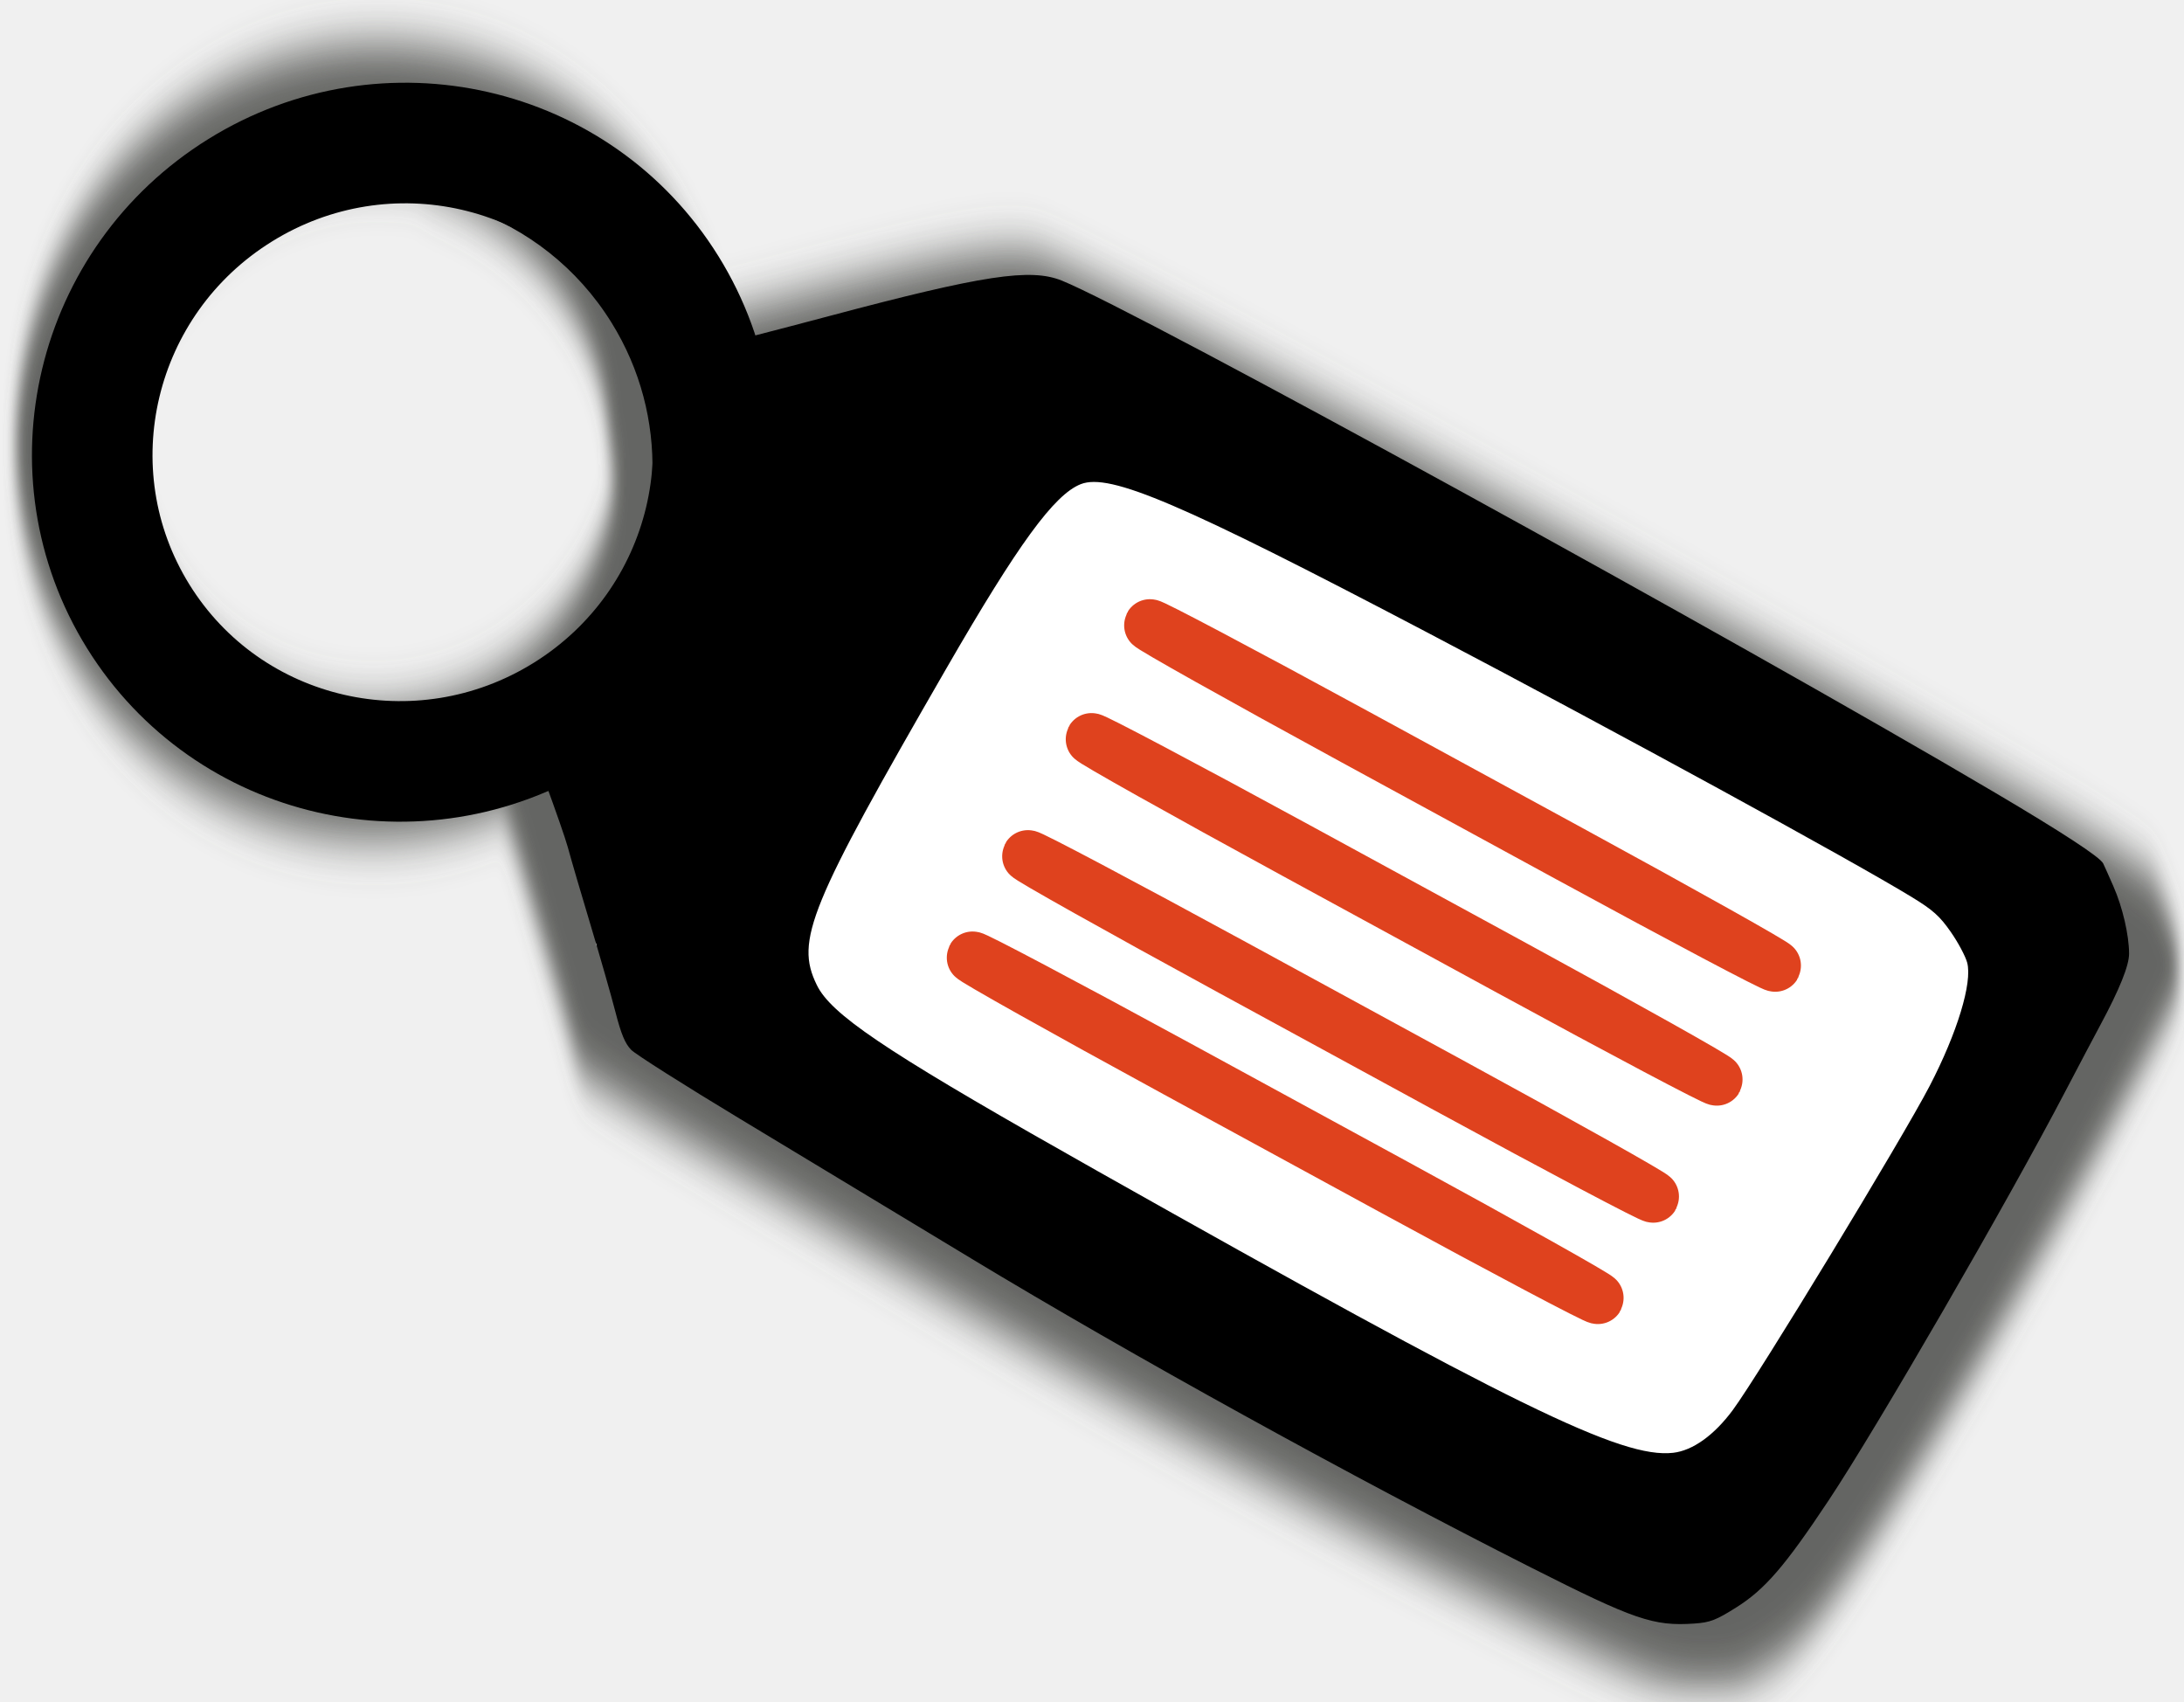
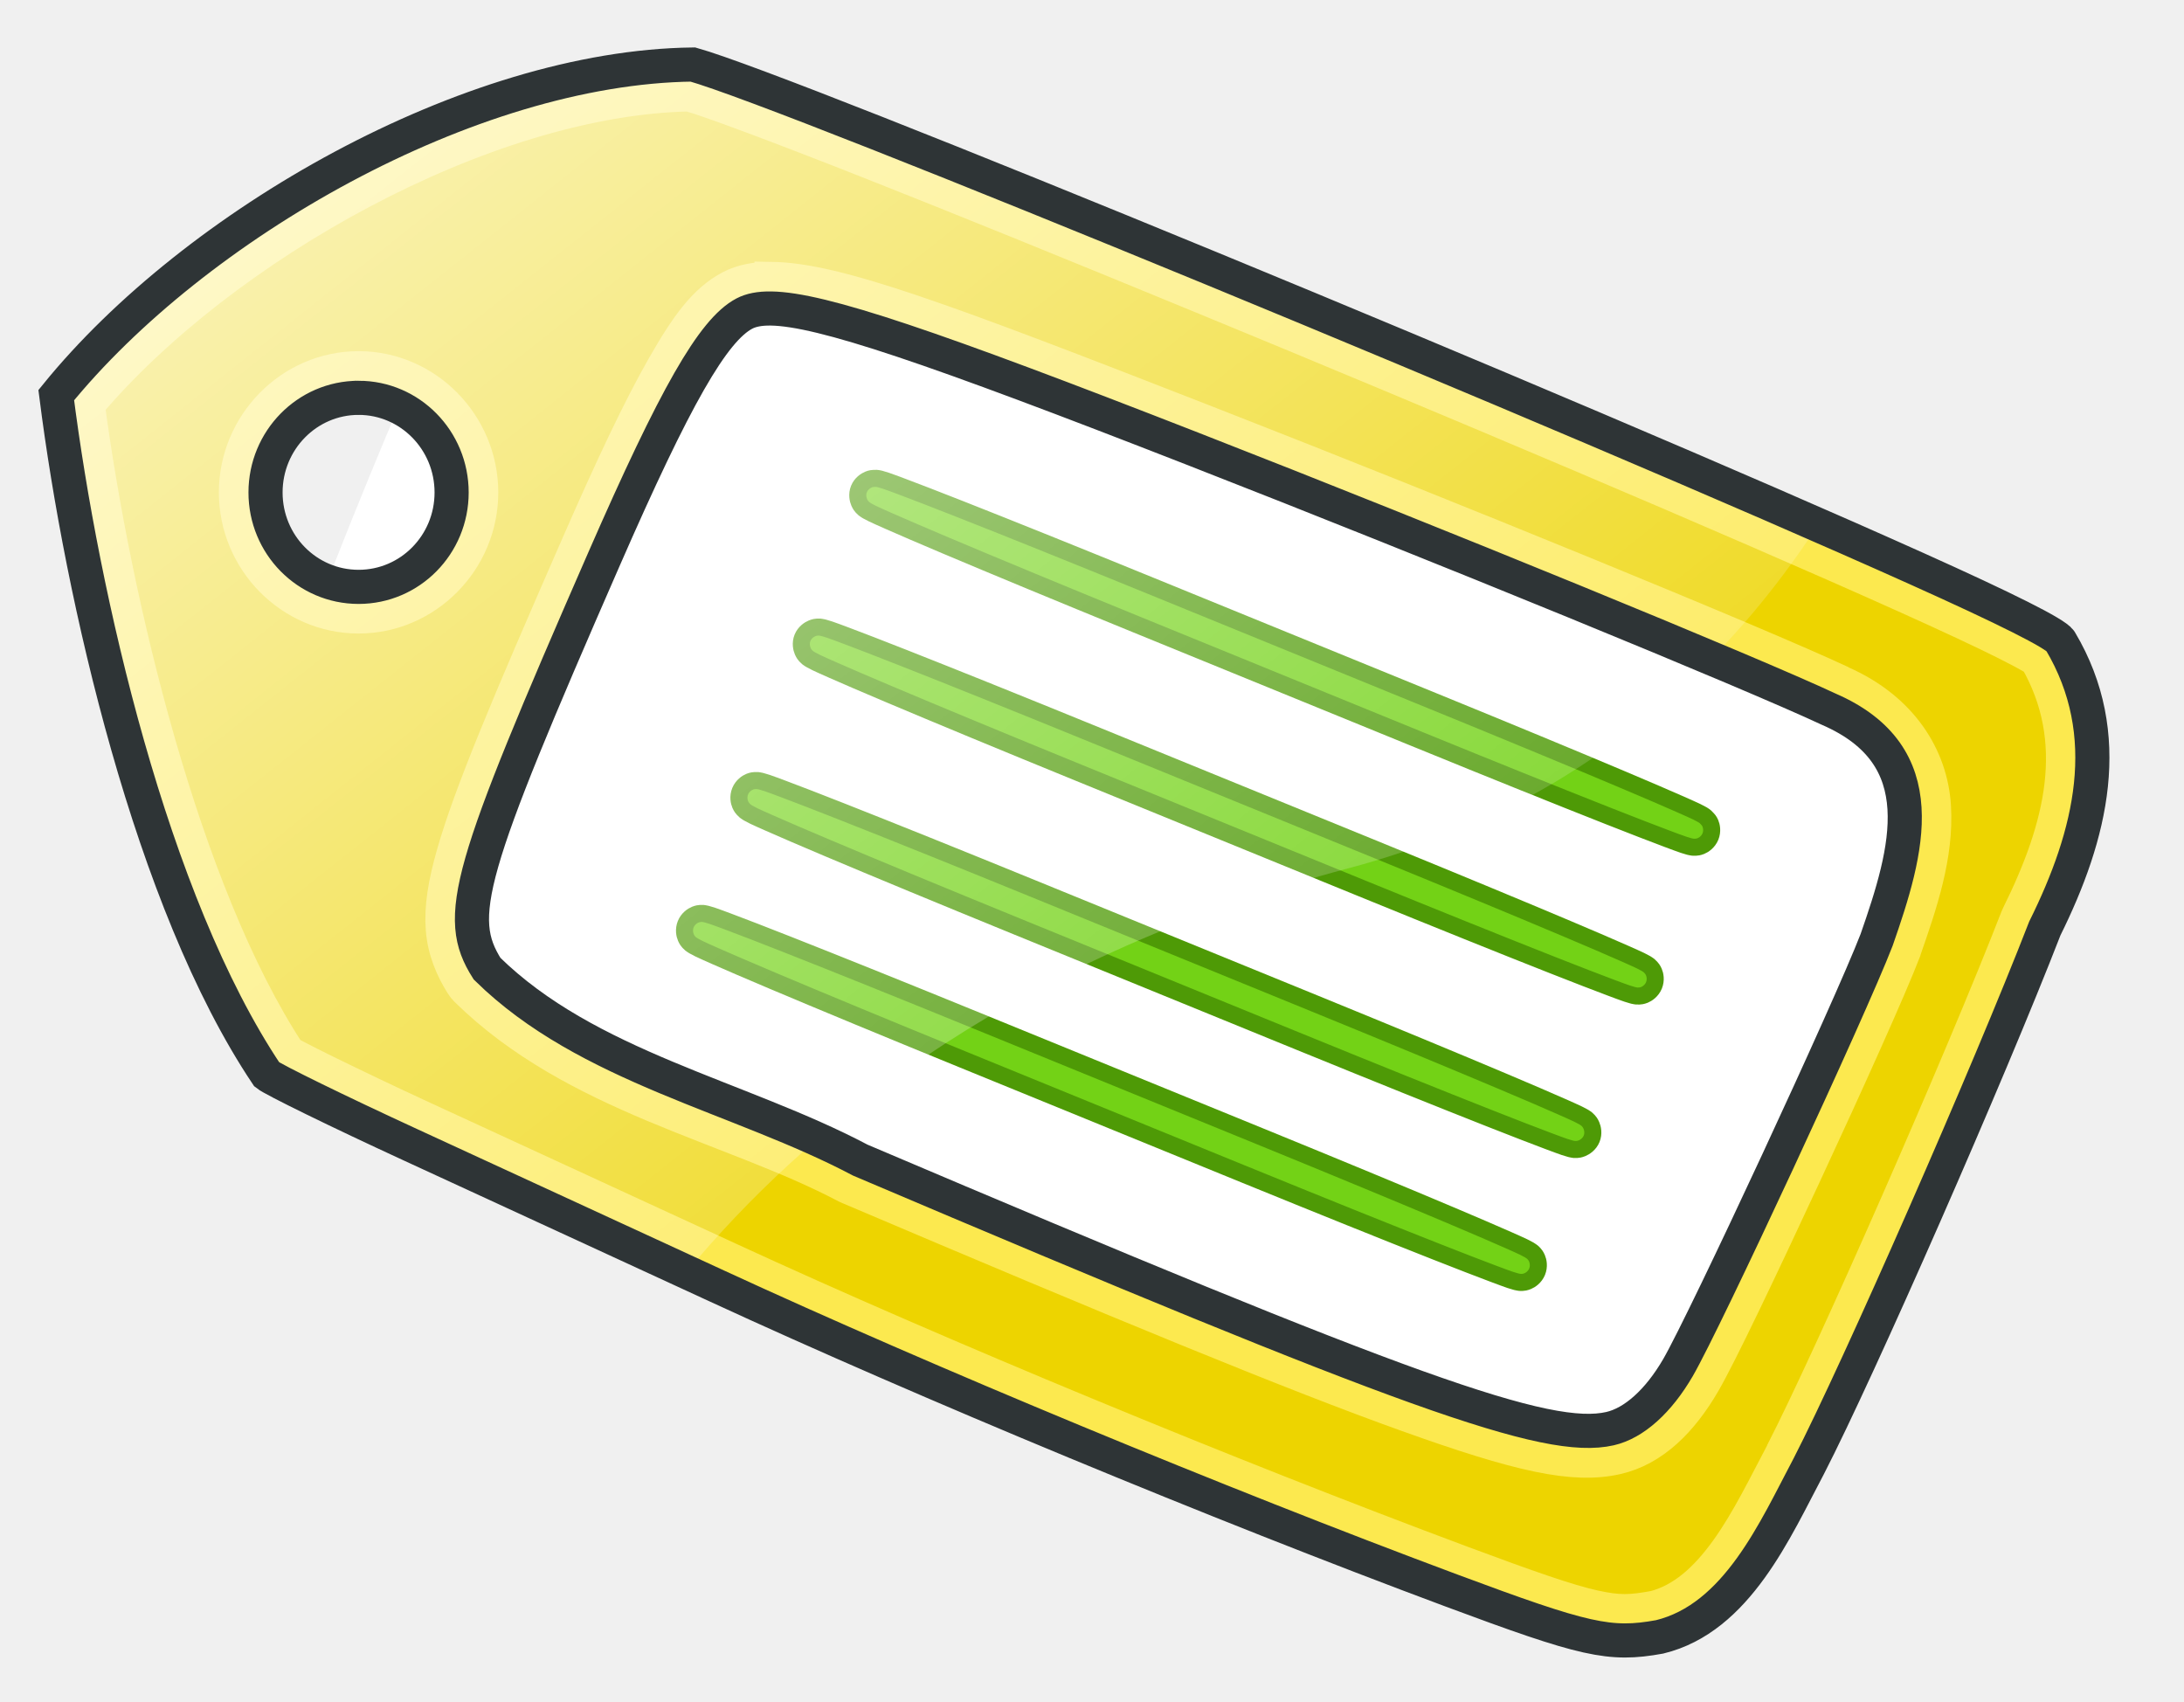
- <svg xmlns="http://www.w3.org/2000/svg" id="svg2" version="1.1" width="256" height="199.454">
+ <svg xmlns="http://www.w3.org/2000/svg" xmlns:xlink="http://www.w3.org/1999/xlink" id="svg2" version="1.1" width="256" height="199.454">
  <defs id="defs6">
    <filter id="filter3628">
      <feGaussianBlur stdDeviation="2.104" id="feGaussianBlur3630" />
    </filter>
+     <linearGradient xlink:href="#linearGradient22751" id="linearGradient22757" x1="-21.236" y1="-68.734" x2="153.487" y2="151.531" gradientUnits="userSpaceOnUse" gradientTransform="matrix(-0.5272829,0.8496898,-0.8496898,-0.5272829,261.529,68.46829)" />
+     <linearGradient id="linearGradient22751">
+       <stop style="stop-color:#ffffff;stop-opacity:1" offset="0" id="stop22753" />
+       <stop style="stop-color:#ffffff;stop-opacity:0" offset="1" id="stop22755" />
+     </linearGradient>
+     <clipPath clipPathUnits="userSpaceOnUse" id="clipPath23357">
+       <path style="fill:#edd400;fill-opacity:1;stroke:none" d="m 225.708,102.236 c 13.555,-22.434 14.859,-59.498 6.423,-83.84 C 210.494,8.495 175.815,-3.465 151.457,-2.612 150.586,-2.311 143.416,2.177 135.549,7.376 127.683,12.575 112.848,22.376 102.587,29.142 80.118,43.958 49.956,65.604 26.868,83.478 13.611,93.741 11.566,95.82 9.379,101.348 c -2.913,8.877 3.555,18.165 7.793,25.432 6.54,10.908 28.074,42.276 38.948,56.718 6.438,10.386 14.854,19.07 27.668,19.303 1.043,-0.02 6.549,-3.406 16.12,-9.857 C 136.535,168.257 216.894,110.324 225.708,102.236 z M 213.18,48.342 c -3.179,5.122 -9.978,6.644 -15.177,3.417 -5.199,-3.226 -6.828,-9.978 -3.649,-15.1 3.179,-5.122 9.952,-6.66 15.15,-3.434 5.199,3.226 6.854,9.994 3.676,15.116 z" id="path23359" />
+     </clipPath>
  </defs>
  <g id="g2821" transform="matrix(-0.5272829,-0.8496898,0.8496898,-0.5272829,113.3617,253.2518)">
-     <g id="g3620" transform="matrix(1.04266,0,0,1.04266,-73.83381,75.74226)" style="opacity:0.896;filter:url(#filter3628)">
-       <path style="fill:#555753;fill-opacity:1;stroke:none" d="m 242.75,-49.35 c -1.475,-0.007 -1.693,1.031 -3.481,7.602 -1.001,3.678 -2.234,6.499 -2.842,6.495 -0.963,-0.005 -12.937,-2.487 -15.02,-3.112 -1.407,-0.422 -5.636,-1.595 -9.399,-2.608 -3.762,-1.013 -8.421,-2.337 -10.346,-2.94 -2.622,-0.822 -3.841,-1.014 -4.847,-0.787 -0.738,0.166 -6.974,3.181 -13.864,6.704 -6.89,3.523 -19.875,10.154 -28.86,14.738 -19.674,10.036 -46.266,24.949 -66.725,37.422 -11.747,7.162 -13.594,8.669 -15.882,12.978 -0.902,1.7 -1.04,2.425 -1.021,5.314 0.027,4.033 1.116,7.52 5.056,16.14 4.34,9.492 19.057,37.028 26.609,49.798 1.793,3.031 3.837,6.532 4.552,7.775 2.426,4.218 4.237,6.686 5.45,7.43 1.917,1.176 5.121,2.261 7.799,2.645 1.358,0.195 2.701,0.379 2.989,0.406 0.852,0.079 5.655,-2.155 14.049,-6.545 32.121,-16.796 102.926,-56.737 110.851,-62.53 3.264,-2.386 5.52,-7.631 11.035,-25.748 1.944,-6.387 3.81,-12.347 4.146,-13.249 l 0.603,-1.636 3.801,-0.258 c 11.502,-0.778 19.684,-5.598 25.083,-14.799 -5.61,4.544 -12.75,7.27 -20.532,7.27 -6.611,0 -12.758,-1.974 -17.899,-5.351 -3.276,2.154 -8.783,0.069 -10.653,-4.047 -0.843,-1.856 -0.939,-5.047 -0.308,-7.984 -2.417,-4.558 -3.789,-9.748 -3.789,-15.266 0,-5.736 1.475,-11.136 4.072,-15.82 -0.225,-0.024 -0.446,-0.036 -0.627,-0.037 z m -51.827,27.568 c 0.284,-0.005 0.558,0.011 0.812,0.037 5.862,0.602 8.448,4.176 23.976,33.153 8.102,15.12 10.851,21.906 10.235,25.256 -0.675,3.671 -8.255,8.986 -36.819,25.797 -22.147,13.034 -50.163,28.905 -57.609,32.649 -2.587,1.301 -3.632,1.61 -5.929,1.735 -1.536,0.083 -3.414,-0.04 -4.17,-0.271 -2.366,-0.722 -6.493,-5.42 -10.161,-11.588 -3.61,-6.07 -18.612,-35.646 -20.519,-40.448 -1.384,-3.484 -1.589,-6.63 -0.578,-8.759 2.657,-5.599 14.716,-13.161 64.892,-40.707 23.629,-12.972 31.612,-16.774 35.872,-16.853 z" id="path2818-8" />
-       <path style="fill:none;stroke:#555753;stroke-width:47.829;stroke-miterlimit:4;stroke-opacity:1;stroke-dasharray:none" id="path3609-5" d="m -143.131,-25.805 a 122.292,123.496 0 1 1 -244.585,0 122.292,123.496 0 1 1 244.585,0 z" transform="matrix(0.2959231,0.01286432,0.01286432,0.2831759,348.9657,-16.5074)" />
+     <rect style="fill:#ffffff;fill-opacity:1;stroke:none" id="rect2822" width="194.538" height="105.748" x="-138.698" y="-203.243" transform="matrix(-0.8104908,0.5857514,-0.591508,-0.8062991,0,0)" rx="3.471" ry="104.507" />
+     <path style="fill:#edd400;fill-opacity:1;stroke:none" d="m 225.708,102.236 c 13.555,-22.434 14.859,-59.498 6.423,-83.84 -21.638,-9.901 -56.316,-21.861 -80.674,-21.008 -0.871,0.302 -8.041,4.789 -15.908,9.988 C 127.683,12.575 112.848,22.376 102.587,29.142 80.118,43.958 49.956,65.604 26.868,83.478 13.611,93.741 11.566,95.82 9.379,101.348 c -2.913,8.877 3.555,18.165 7.793,25.432 6.54,10.908 28.074,42.276 38.948,56.718 6.438,10.386 14.854,19.07 27.668,19.303 1.043,-0.02 6.549,-3.406 16.12,-9.857 C 136.535,168.257 216.894,110.324 225.708,102.236 z m -29.124,-7.297 c -3.19,4.973 -13.701,13.595 -39.958,33.276 -25.057,18.782 -56.823,41.778 -65.334,47.32 -11.205,7.755 -18.908,-0.825 -25.918,-9.5 -5.193,-6.862 -27.355,-40.655 -30.315,-46.212 -2.147,-4.032 -2.814,-7.829 -1.879,-10.544 2.46,-7.14 16.037,-17.926 73.074,-58.074 13.877,-8.115 26.132,-21.449 42.134,-25.343 7.181,-0.064 10.816,3.933 33.541,36.923 11.858,17.214 16.091,25.046 15.798,29.186 -0.06,0.851 -0.407,1.821 -1.143,2.968 z m 16.596,-46.597 c -3.179,5.122 -9.978,6.644 -15.177,3.417 -5.199,-3.226 -6.828,-9.978 -3.649,-15.1 3.179,-5.122 9.952,-6.66 15.15,-3.434 5.199,3.226 6.854,9.994 3.676,15.116 z" id="path2818-4" />
+     <path style="fill:none;stroke:#fce94f;stroke-width:4;stroke-miterlimit:4;stroke-opacity:1;stroke-dasharray:none" id="path22729" d="m 80.812,11.062 c -24.089,0.484 -54.829,17.786 -70.531,36.344 3.073,23.052 11.115,57.051 23.531,76 0.226,0.124 0.466,0.257 0.812,0.438 0.904,0.471 2.143,1.103 3.656,1.844 3.026,1.481 7.053,3.414 11.312,5.375 8.566,3.943 24.713,11.379 35.875,16.531 24.322,11.227 58.614,25.406 85.875,35.562 7.83,2.917 12.401,4.51 15.438,5.188 3.023,0.674 4.409,0.577 7.094,0.094 0.01,-0.002 0.022,0.002 0.031,0 3.366,-0.882 6.059,-3.308 8.5,-6.688 2.483,-3.436 4.538,-7.711 6.562,-11.531 0.002,-0.005 -0.002,-0.026 0,-0.031 5.633,-10.948 21.042,-45.976 27.5,-62.625 a 3.456,3.456 0 0 1 0.125,-0.281 c 5.147,-10.376 7.615,-20.418 2.125,-30 -0.116,-0.076 -0.189,-0.108 -0.375,-0.219 -0.663,-0.395 -1.72,-0.965 -3.094,-1.656 -2.748,-1.382 -6.792,-3.271 -12.031,-5.625 -20.07,-9.019 -53.054,-22.973 -82.406,-35.062 -14.676,-6.045 -28.438,-11.642 -39.25,-15.906 -10.544,-4.158 -18.19,-6.998 -20.75,-7.75 z m 9.625,21.625 c 7.542,0.113 19.924,4.708 50.531,16.656 29.171,11.388 65.122,26.105 74.781,30.625 0.015,0.007 0.079,0.024 0.094,0.031 0.005,0.002 -0.005,0.029 0,0.031 7.06,3.112 10.489,8.745 10.844,14.469 0.357,5.754 -1.611,11.458 -3.469,16.781 a 3.456,3.456 0 0 1 -0.031,0.125 c -1.677,4.355 -6.637,15.378 -11.688,26.25 -5.05,10.872 -9.894,21.071 -11.812,24.375 -2.596,4.472 -5.926,7.812 -10.188,8.781 -5.068,1.153 -11.379,-0.278 -24.562,-5 C 151.754,161.091 131.609,152.81 99.5,139.156 a 3.456,3.456 0 0 1 -0.281,-0.125 C 85.681,131.875 67.437,128.529 54.688,116 a 3.456,3.456 0 0 1 -0.5,-0.625 c -1.133,-1.79 -2.082,-3.944 -2.281,-6.469 -0.199,-2.525 0.241,-5.275 1.25,-8.812 C 55.175,93.019 59.592,82.559 67.625,64.188 71.833,54.563 75.049,47.779 77.781,43 c 2.733,-4.779 4.835,-7.728 7.844,-9.312 1.418,-0.747 3.058,-1.026 4.812,-1 z M 42.031,43.156 c 7.93,0 14.375,6.608 14.375,14.562 0,7.955 -6.457,14.531 -14.375,14.531 -7.918,0 -14.375,-6.576 -14.375,-14.531 0,-7.955 6.445,-14.562 14.375,-14.562 z" transform="matrix(-0.5272829,0.8496898,-0.8496898,-0.5272829,274.9592,37.21305)" />
+     <g transform="matrix(0.4770895,-0.04991689,0.04991689,0.4770895,392.2149,17.60462)" id="g3667" style="fill:#73d216;fill-opacity:1;stroke:#4e9a06;stroke-width:8.339;stroke-miterlimit:4;stroke-opacity:1;stroke-dasharray:none">
+       <path style="font-size:medium;font-style:normal;font-variant:normal;font-weight:normal;font-stretch:normal;text-indent:0;text-align:start;text-decoration:none;line-height:normal;letter-spacing:normal;word-spacing:normal;text-transform:none;direction:ltr;block-progression:tb;writing-mode:lr-tb;text-anchor:start;color:#000000;fill:#73d216;fill-opacity:1;fill-rule:nonzero;stroke:#4e9a06;stroke-width:4.169;stroke-miterlimit:4;stroke-dasharray:none;marker:none;visibility:visible;display:inline;overflow:visible;enable-background:accumulate;font-family:Bitstream Vera Sans;-inkscape-font-specification:Bitstream Vera Sans" d="m -660.578,79.72 c -17.02,9.827 -32.323,18.769 -43.366,25.326 -5.521,3.279 -9.982,5.966 -13.066,7.869 -1.542,0.951 -2.744,1.693 -3.602,2.26 -0.429,0.283 -0.746,0.518 -1.074,0.764 -0.164,0.123 -0.31,0.219 -0.587,0.483 -0.138,0.132 -0.34,0.271 -0.656,0.739 -0.158,0.234 -0.367,0.549 -0.557,1.223 -0.189,0.674 -0.296,1.987 0.417,3.223 0.714,1.236 1.904,1.8 2.583,1.973 0.678,0.173 1.056,0.149 1.338,0.13 0.564,-0.039 0.784,-0.144 0.968,-0.198 0.368,-0.108 0.523,-0.186 0.712,-0.267 0.378,-0.161 0.739,-0.318 1.199,-0.548 0.92,-0.46 2.164,-1.13 3.759,-1.99 3.19,-1.72 7.748,-4.239 13.348,-7.381 11.2,-6.284 26.595,-15.066 43.616,-24.893 l 64.573,-37.281 c 17.02,-9.827 32.35,-18.784 43.393,-25.342 5.521,-3.279 9.955,-5.95 13.039,-7.853 1.542,-0.951 2.744,-1.693 3.602,-2.26 0.429,-0.283 0.746,-0.518 1.074,-0.765 0.164,-0.123 0.337,-0.234 0.614,-0.499 0.138,-0.132 0.313,-0.255 0.629,-0.724 0.158,-0.234 0.367,-0.549 0.557,-1.223 0.189,-0.674 0.296,-1.987 -0.417,-3.223 -0.714,-1.236 -1.904,-1.8 -2.583,-1.973 -0.678,-0.173 -1.056,-0.149 -1.338,-0.13 -0.564,0.039 -0.757,0.129 -0.941,0.182 -0.368,0.108 -0.55,0.202 -0.739,0.282 -0.378,0.161 -0.739,0.318 -1.199,0.548 -0.92,0.46 -2.164,1.13 -3.759,1.99 -3.19,1.72 -7.72,4.224 -13.32,7.366 -11.2,6.284 -26.622,15.082 -43.643,24.908 l -64.573,37.281 z" id="rect3611" />
+       <path style="font-size:medium;font-style:normal;font-variant:normal;font-weight:normal;font-stretch:normal;text-indent:0;text-align:start;text-decoration:none;line-height:normal;letter-spacing:normal;word-spacing:normal;text-transform:none;direction:ltr;block-progression:tb;writing-mode:lr-tb;text-anchor:start;color:#000000;fill:#73d216;fill-opacity:1;fill-rule:nonzero;stroke:#4e9a06;stroke-width:4.169;stroke-miterlimit:4;stroke-dasharray:none;marker:none;visibility:visible;display:inline;overflow:visible;enable-background:accumulate;font-family:Bitstream Vera Sans;-inkscape-font-specification:Bitstream Vera Sans" d="m -643.059,110.127 c -17.02,9.827 -32.35,18.784 -43.393,25.341 -5.521,3.279 -9.955,5.95 -13.039,7.853 -1.542,0.951 -2.744,1.693 -3.602,2.26 -0.429,0.283 -0.773,0.533 -1.101,0.78 -0.164,0.123 -0.31,0.219 -0.587,0.483 -0.138,0.132 -0.313,0.255 -0.629,0.724 -0.158,0.234 -0.367,0.549 -0.557,1.223 -0.189,0.674 -0.323,2.002 0.39,3.239 0.714,1.236 1.931,1.784 2.61,1.957 0.678,0.173 1.056,0.149 1.338,0.13 0.564,-0.039 0.757,-0.129 0.941,-0.182 0.368,-0.108 0.523,-0.186 0.712,-0.267 0.378,-0.161 0.766,-0.334 1.226,-0.564 0.92,-0.46 2.164,-1.13 3.759,-1.99 3.19,-1.72 7.72,-4.224 13.32,-7.366 11.2,-6.284 26.622,-15.082 43.643,-24.908 l 64.573,-37.281 c 17.02,-9.827 32.323,-18.769 43.366,-25.326 5.521,-3.279 9.982,-5.966 13.066,-7.869 1.542,-0.951 2.744,-1.693 3.602,-2.26 0.429,-0.283 0.746,-0.518 1.074,-0.765 0.164,-0.123 0.31,-0.219 0.587,-0.483 0.138,-0.132 0.313,-0.255 0.629,-0.724 0.158,-0.234 0.394,-0.565 0.584,-1.239 0.189,-0.674 0.296,-1.987 -0.417,-3.223 -0.714,-1.236 -1.904,-1.8 -2.583,-1.973 -0.678,-0.173 -1.083,-0.134 -1.365,-0.114 -0.564,0.039 -0.757,0.129 -0.941,0.182 -0.368,0.108 -0.523,0.186 -0.712,0.267 -0.378,0.161 -0.739,0.318 -1.199,0.548 -0.92,0.46 -2.164,1.13 -3.759,1.99 -3.19,1.72 -7.748,4.239 -13.348,7.381 -11.2,6.284 -26.595,15.066 -43.616,24.893 l -64.573,37.281 z" id="rect3611-8" />
+       <path style="font-size:medium;font-style:normal;font-variant:normal;font-weight:normal;font-stretch:normal;text-indent:0;text-align:start;text-decoration:none;line-height:normal;letter-spacing:normal;word-spacing:normal;text-transform:none;direction:ltr;block-progression:tb;writing-mode:lr-tb;text-anchor:start;color:#000000;fill:#73d216;fill-opacity:1;fill-rule:nonzero;stroke:#4e9a06;stroke-width:4.169;stroke-miterlimit:4;stroke-dasharray:none;marker:none;visibility:visible;display:inline;overflow:visible;enable-background:accumulate;font-family:Bitstream Vera Sans;-inkscape-font-specification:Bitstream Vera Sans" d="m -622.797,145.159 c -17.02,9.827 -32.323,18.769 -43.366,25.326 -5.521,3.279 -9.982,5.966 -13.066,7.869 -1.542,0.951 -2.744,1.693 -3.602,2.26 -0.429,0.283 -0.746,0.518 -1.074,0.764 -0.164,0.123 -0.31,0.219 -0.587,0.483 -0.138,0.132 -0.313,0.255 -0.629,0.724 -0.158,0.234 -0.394,0.565 -0.584,1.239 -0.189,0.674 -0.296,1.987 0.417,3.223 0.714,1.236 1.904,1.8 2.583,1.973 0.678,0.173 1.083,0.134 1.365,0.114 0.564,-0.039 0.757,-0.129 0.941,-0.182 0.368,-0.108 0.523,-0.186 0.712,-0.267 0.378,-0.161 0.739,-0.318 1.199,-0.548 0.92,-0.46 2.164,-1.13 3.759,-1.99 3.19,-1.72 7.748,-4.239 13.348,-7.381 11.2,-6.284 26.595,-15.066 43.616,-24.893 l 64.573,-37.281 c 17.02,-9.827 32.35,-18.784 43.393,-25.342 5.521,-3.279 9.955,-5.95 13.039,-7.853 1.542,-0.951 2.744,-1.693 3.602,-2.26 0.429,-0.283 0.773,-0.533 1.101,-0.78 0.164,-0.123 0.31,-0.219 0.587,-0.483 0.138,-0.132 0.313,-0.255 0.629,-0.724 0.158,-0.234 0.367,-0.549 0.557,-1.223 0.189,-0.674 0.323,-2.002 -0.39,-3.239 -0.714,-1.236 -1.931,-1.784 -2.61,-1.957 -0.678,-0.173 -1.056,-0.149 -1.338,-0.13 -0.564,0.039 -0.757,0.129 -0.941,0.182 -0.368,0.108 -0.523,0.186 -0.712,0.267 -0.378,0.161 -0.766,0.334 -1.226,0.564 -0.92,0.46 -2.164,1.13 -3.759,1.99 -3.19,1.72 -7.72,4.224 -13.32,7.366 -11.2,6.284 -26.622,15.082 -43.643,24.908 l -64.573,37.281 z" id="rect3611-80" />
+       <path style="font-size:medium;font-style:normal;font-variant:normal;font-weight:normal;font-stretch:normal;text-indent:0;text-align:start;text-decoration:none;line-height:normal;letter-spacing:normal;word-spacing:normal;text-transform:none;direction:ltr;block-progression:tb;writing-mode:lr-tb;text-anchor:start;color:#000000;fill:#73d216;fill-opacity:1;fill-rule:nonzero;stroke:#4e9a06;stroke-width:4.169;stroke-miterlimit:4;stroke-dasharray:none;marker:none;visibility:visible;display:inline;overflow:visible;enable-background:accumulate;font-family:Bitstream Vera Sans;-inkscape-font-specification:Bitstream Vera Sans" d="m -602.521,178.341 c -17.02,9.827 -32.323,18.769 -43.366,25.326 -5.521,3.279 -9.982,5.966 -13.066,7.869 -1.542,0.951 -2.744,1.693 -3.602,2.26 -0.429,0.283 -0.746,0.518 -1.074,0.764 -0.164,0.123 -0.31,0.219 -0.587,0.483 -0.138,0.132 -0.313,0.255 -0.629,0.724 -0.158,0.234 -0.394,0.565 -0.584,1.239 -0.189,0.674 -0.296,1.987 0.417,3.223 0.714,1.236 1.904,1.8 2.583,1.973 0.678,0.173 1.067,0.107 1.349,0.087 0.564,-0.039 0.773,-0.102 0.957,-0.155 0.368,-0.108 0.523,-0.186 0.712,-0.267 0.378,-0.161 0.739,-0.318 1.199,-0.548 0.92,-0.46 2.164,-1.13 3.759,-1.99 3.19,-1.72 7.748,-4.239 13.348,-7.381 11.2,-6.284 26.595,-15.066 43.616,-24.893 l 64.573,-37.281 c 17.02,-9.827 32.35,-18.784 43.393,-25.341 5.521,-3.279 9.955,-5.95 13.039,-7.853 1.542,-0.951 2.744,-1.693 3.602,-2.26 0.429,-0.283 0.773,-0.533 1.101,-0.78 0.164,-0.123 0.31,-0.219 0.587,-0.483 0.138,-0.132 0.297,-0.282 0.613,-0.751 0.158,-0.234 0.383,-0.522 0.572,-1.196 0.189,-0.674 0.323,-2.002 -0.39,-3.239 -0.714,-1.236 -1.931,-1.784 -2.61,-1.957 -0.678,-0.173 -1.056,-0.149 -1.338,-0.13 -0.564,0.039 -0.757,0.129 -0.941,0.182 -0.368,0.108 -0.523,0.186 -0.712,0.267 -0.378,0.161 -0.766,0.334 -1.226,0.564 -0.92,0.46 -2.164,1.13 -3.759,1.99 -3.19,1.72 -7.72,4.224 -13.32,7.366 -11.2,6.284 -26.622,15.082 -43.643,24.908 l -64.573,37.281 z" id="rect3611-6" />
    </g>
-     <rect style="fill:#ffffff;fill-opacity:1;stroke:none" id="rect2822" width="156.453" height="85.046" x="-108.483" y="-189.124" transform="matrix(-0.8705224,0.4921288,-0.4983152,-0.8669959,0,0)" rx="2.791" ry="84.047" />
-     <path id="path2818" d="m 176.415,30.644 c -1.445,-0.007 -1.659,1.01 -3.412,7.45 -0.981,3.605 -2.189,6.369 -2.785,6.365 -0.944,-0.005 -12.678,-2.438 -14.72,-3.05 -1.379,-0.414 -5.524,-1.563 -9.211,-2.556 -3.687,-0.993 -8.252,-2.29 -10.139,-2.881 -2.57,-0.806 -3.765,-0.994 -4.75,-0.772 -0.723,0.163 -6.835,3.118 -13.587,6.57 -6.752,3.453 -19.477,9.951 -28.283,14.443 -19.281,9.835 -45.341,24.45 -65.39,36.674 -11.512,7.019 -13.322,8.495 -15.564,12.719 -0.884,1.666 -1.019,2.376 -1.001,5.208 0.026,3.952 1.093,7.37 4.955,15.817 4.253,9.303 18.676,36.288 26.077,48.802 1.757,2.971 3.76,6.401 4.461,7.619 2.377,4.134 4.153,6.553 5.341,7.282 1.879,1.153 5.019,2.216 7.643,2.592 1.331,0.191 2.647,0.372 2.93,0.398 0.835,0.077 5.542,-2.112 13.768,-6.414 31.479,-16.46 100.867,-55.602 108.634,-61.279 3.199,-2.338 5.409,-7.478 10.814,-25.233 1.905,-6.259 3.734,-12.1 4.063,-12.984 l 0.591,-1.603 3.725,-0.253 c 11.272,-0.762 19.291,-5.487 24.582,-14.503 -5.498,4.453 -12.495,7.125 -20.121,7.125 -6.478,0 -12.503,-1.935 -17.541,-5.244 -3.211,2.111 -8.608,0.068 -10.44,-3.966 -0.826,-1.819 -0.921,-4.946 -0.301,-7.824 -2.369,-4.467 -3.713,-9.553 -3.713,-14.961 0,-5.621 1.445,-10.913 3.99,-15.504 -0.221,-0.024 -0.437,-0.035 -0.615,-0.036 z m -50.791,27.017 c 0.278,-0.005 0.546,0.011 0.796,0.036 5.745,0.59 8.279,4.093 23.497,32.49 7.94,14.817 10.634,21.468 10.03,24.75 -0.662,3.597 -8.09,8.806 -36.083,25.281 -21.704,12.774 -49.16,28.327 -56.457,31.996 -2.536,1.275 -3.56,1.578 -5.811,1.7 -1.506,0.082 -3.345,-0.039 -4.087,-0.265 -2.319,-0.707 -6.363,-5.311 -9.958,-11.357 -3.537,-5.949 -18.24,-34.933 -20.109,-39.639 -1.356,-3.414 -1.557,-6.497 -0.567,-8.584 2.604,-5.487 14.422,-12.898 63.594,-39.893 C 113.626,61.465 121.449,57.739 125.624,57.661 z" style="fill:#000000;fill-opacity:1;stroke:none;stroke-opacity:1" />
-     <path transform="matrix(0.2954757,0,0,0.2954757,283.4604,57.00332)" d="m -143.131,-25.805 a 122.292,123.496 0 1 1 -244.585,0 122.292,123.496 0 1 1 244.585,0 z" id="path3609" style="fill:none;stroke:#000000;stroke-width:47.829;stroke-miterlimit:4;stroke-opacity:1;stroke-dasharray:none" />
-     <g transform="matrix(0.3857746,0.00271004,-0.00271004,0.3857746,324.8018,71.97385)" id="g3667" style="fill:#314e6c;fill-opacity:1;stroke:#df421e;stroke-opacity:1">
-       <rect style="fill:#cbbfaa;fill-opacity:1;stroke:#df421e;stroke-width:15.748;stroke-miterlimit:4;stroke-opacity:1;stroke-dasharray:none" id="rect3611" width="216.369" height="1.741" x="-682.837" y="-257.089" rx="70.901" ry="1.741" transform="matrix(0.8660254,-0.5,0.5,0.8660254,0,0)" />
-       <rect style="fill:#cbbfaa;fill-opacity:1;stroke:#df421e;stroke-width:15.748;stroke-miterlimit:4;stroke-opacity:1;stroke-dasharray:none" id="rect3611-8" width="216.369" height="1.741" x="-682.879" y="-221.996" rx="70.901" ry="1.741" transform="matrix(0.8660254,-0.5,0.5,0.8660254,0,0)" />
-       <rect style="fill:#cbbfaa;fill-opacity:1;stroke:#df421e;stroke-width:15.748;stroke-miterlimit:4;stroke-opacity:1;stroke-dasharray:none" id="rect3611-80" width="216.369" height="1.741" x="-682.831" y="-181.529" rx="70.901" ry="1.741" transform="matrix(0.8660254,-0.5,0.5,0.8660254,0,0)" />
-       <rect style="fill:#cbbfaa;fill-opacity:1;stroke:#df421e;stroke-width:15.748;stroke-miterlimit:4;stroke-opacity:1;stroke-dasharray:none" id="rect3611-6" width="216.369" height="1.741" x="-681.861" y="-142.658" rx="70.901" ry="1.741" transform="matrix(0.8660254,-0.5,0.5,0.8660254,0,0)" />
-     </g>
+     <path transform="translate(3.7629831e-6,2.3925956e-6)" style="fill:url(#linearGradient22757);fill-opacity:1;stroke:none" d="m 90.6,-2.895 c 0,0 37.658,45.062 14.552,120.748 -23.106,75.687 56.674,126.28 56.674,126.28 L 325.52,95.705 210.951,-80.602 92.206,-4.61 l -1.606,1.715 z" id="path22749" clip-path="url(#clipPath23357)" />
+     <path style="fill:none;stroke:#2e3436;stroke-width:4;stroke-miterlimit:4;stroke-opacity:1;stroke-dasharray:none" d="m 225.708,102.236 c 13.555,-22.434 14.859,-59.498 6.423,-83.84 C 210.494,8.495 175.815,-3.465 151.457,-2.612 150.586,-2.311 143.416,2.177 135.549,7.376 127.683,12.575 112.848,22.376 102.587,29.142 80.118,43.958 49.956,65.604 26.868,83.478 13.611,93.741 11.566,95.82 9.379,101.348 c -2.913,8.877 3.555,18.165 7.793,25.432 6.54,10.908 28.074,42.276 38.948,56.718 6.438,10.386 14.854,19.07 27.668,19.303 1.043,-0.02 6.549,-3.406 16.12,-9.857 C 136.535,168.257 216.894,110.324 225.708,102.236 z m -29.124,-7.297 c -3.19,4.973 -13.701,13.595 -39.958,33.276 -25.057,18.782 -56.823,41.778 -65.334,47.32 -11.205,7.755 -18.908,-0.825 -25.918,-9.5 -5.193,-6.862 -27.355,-40.655 -30.315,-46.212 -2.147,-4.032 -2.814,-7.829 -1.879,-10.544 2.46,-7.14 16.037,-17.926 73.074,-58.074 13.877,-8.115 26.132,-21.449 42.134,-25.343 7.181,-0.064 10.816,3.933 33.541,36.923 11.858,17.214 16.091,25.046 15.798,29.186 -0.06,0.851 -0.407,1.821 -1.143,2.968 z m 16.596,-46.597 c -3.179,5.122 -9.978,6.644 -15.177,3.417 -5.199,-3.226 -6.828,-9.978 -3.649,-15.1 3.179,-5.122 9.952,-6.66 15.15,-3.434 5.199,3.226 6.854,9.994 3.676,15.116 z" id="path2818-4-2" />
  </g>
</svg>
